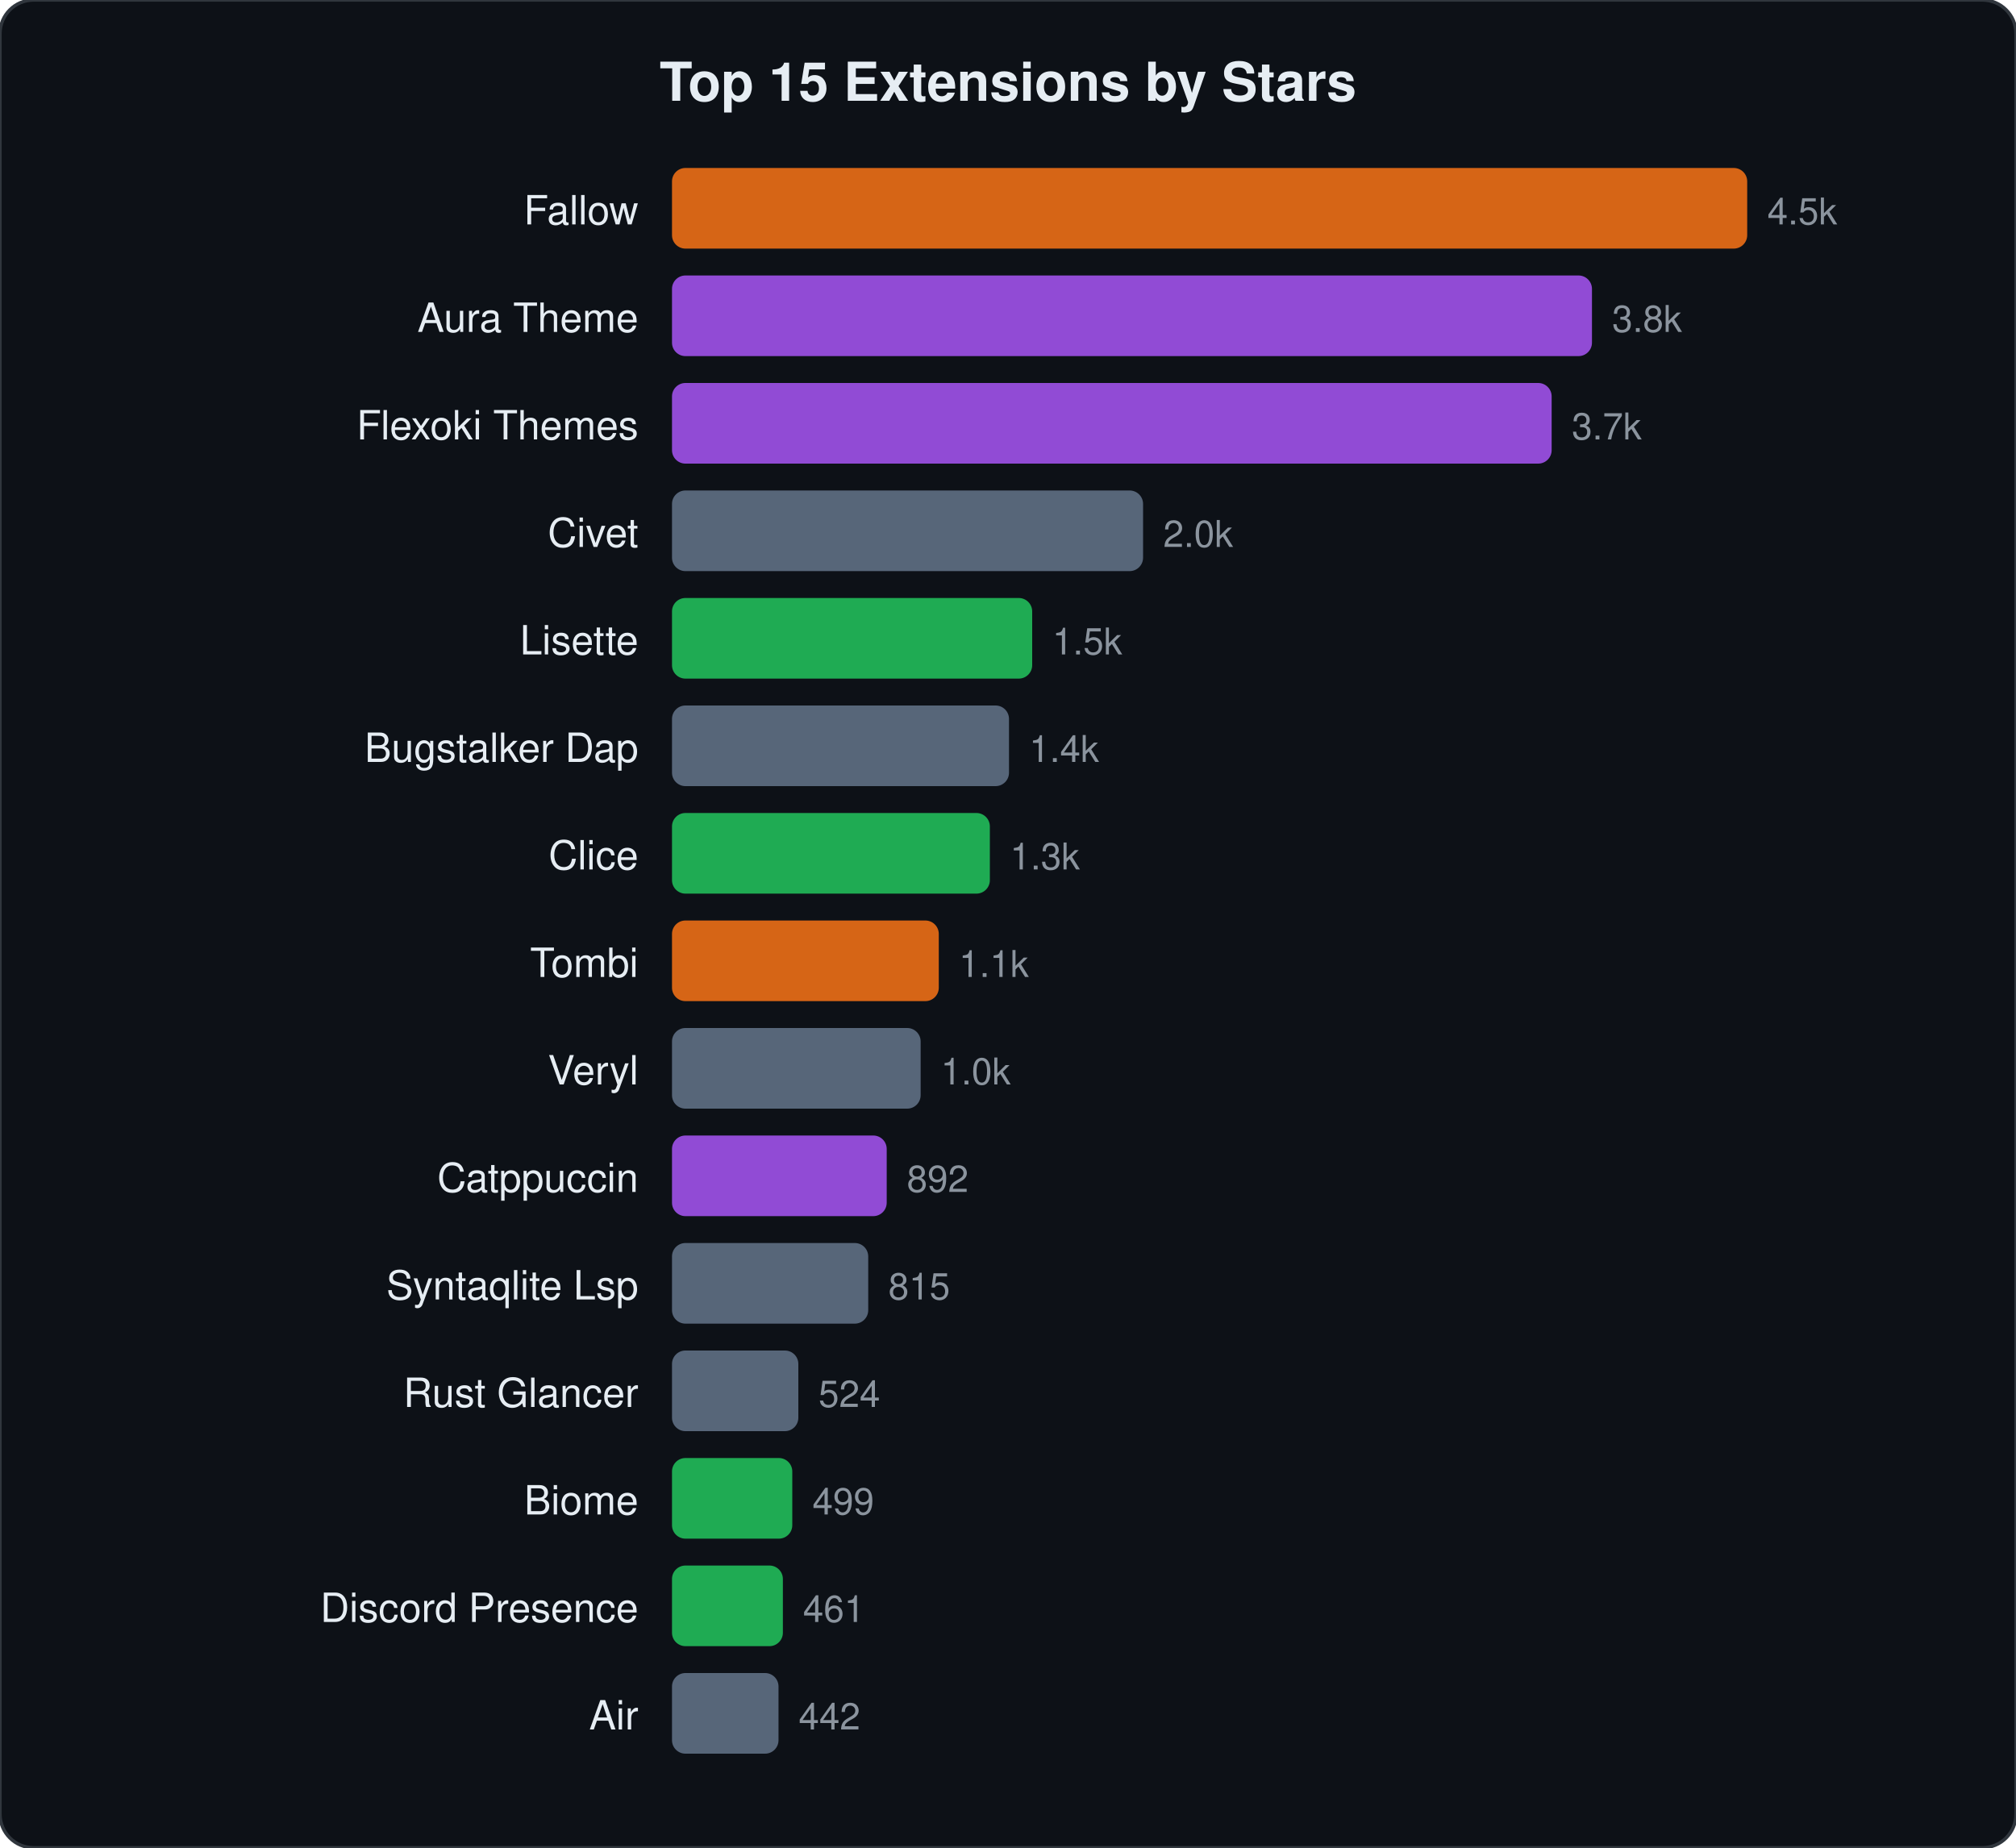
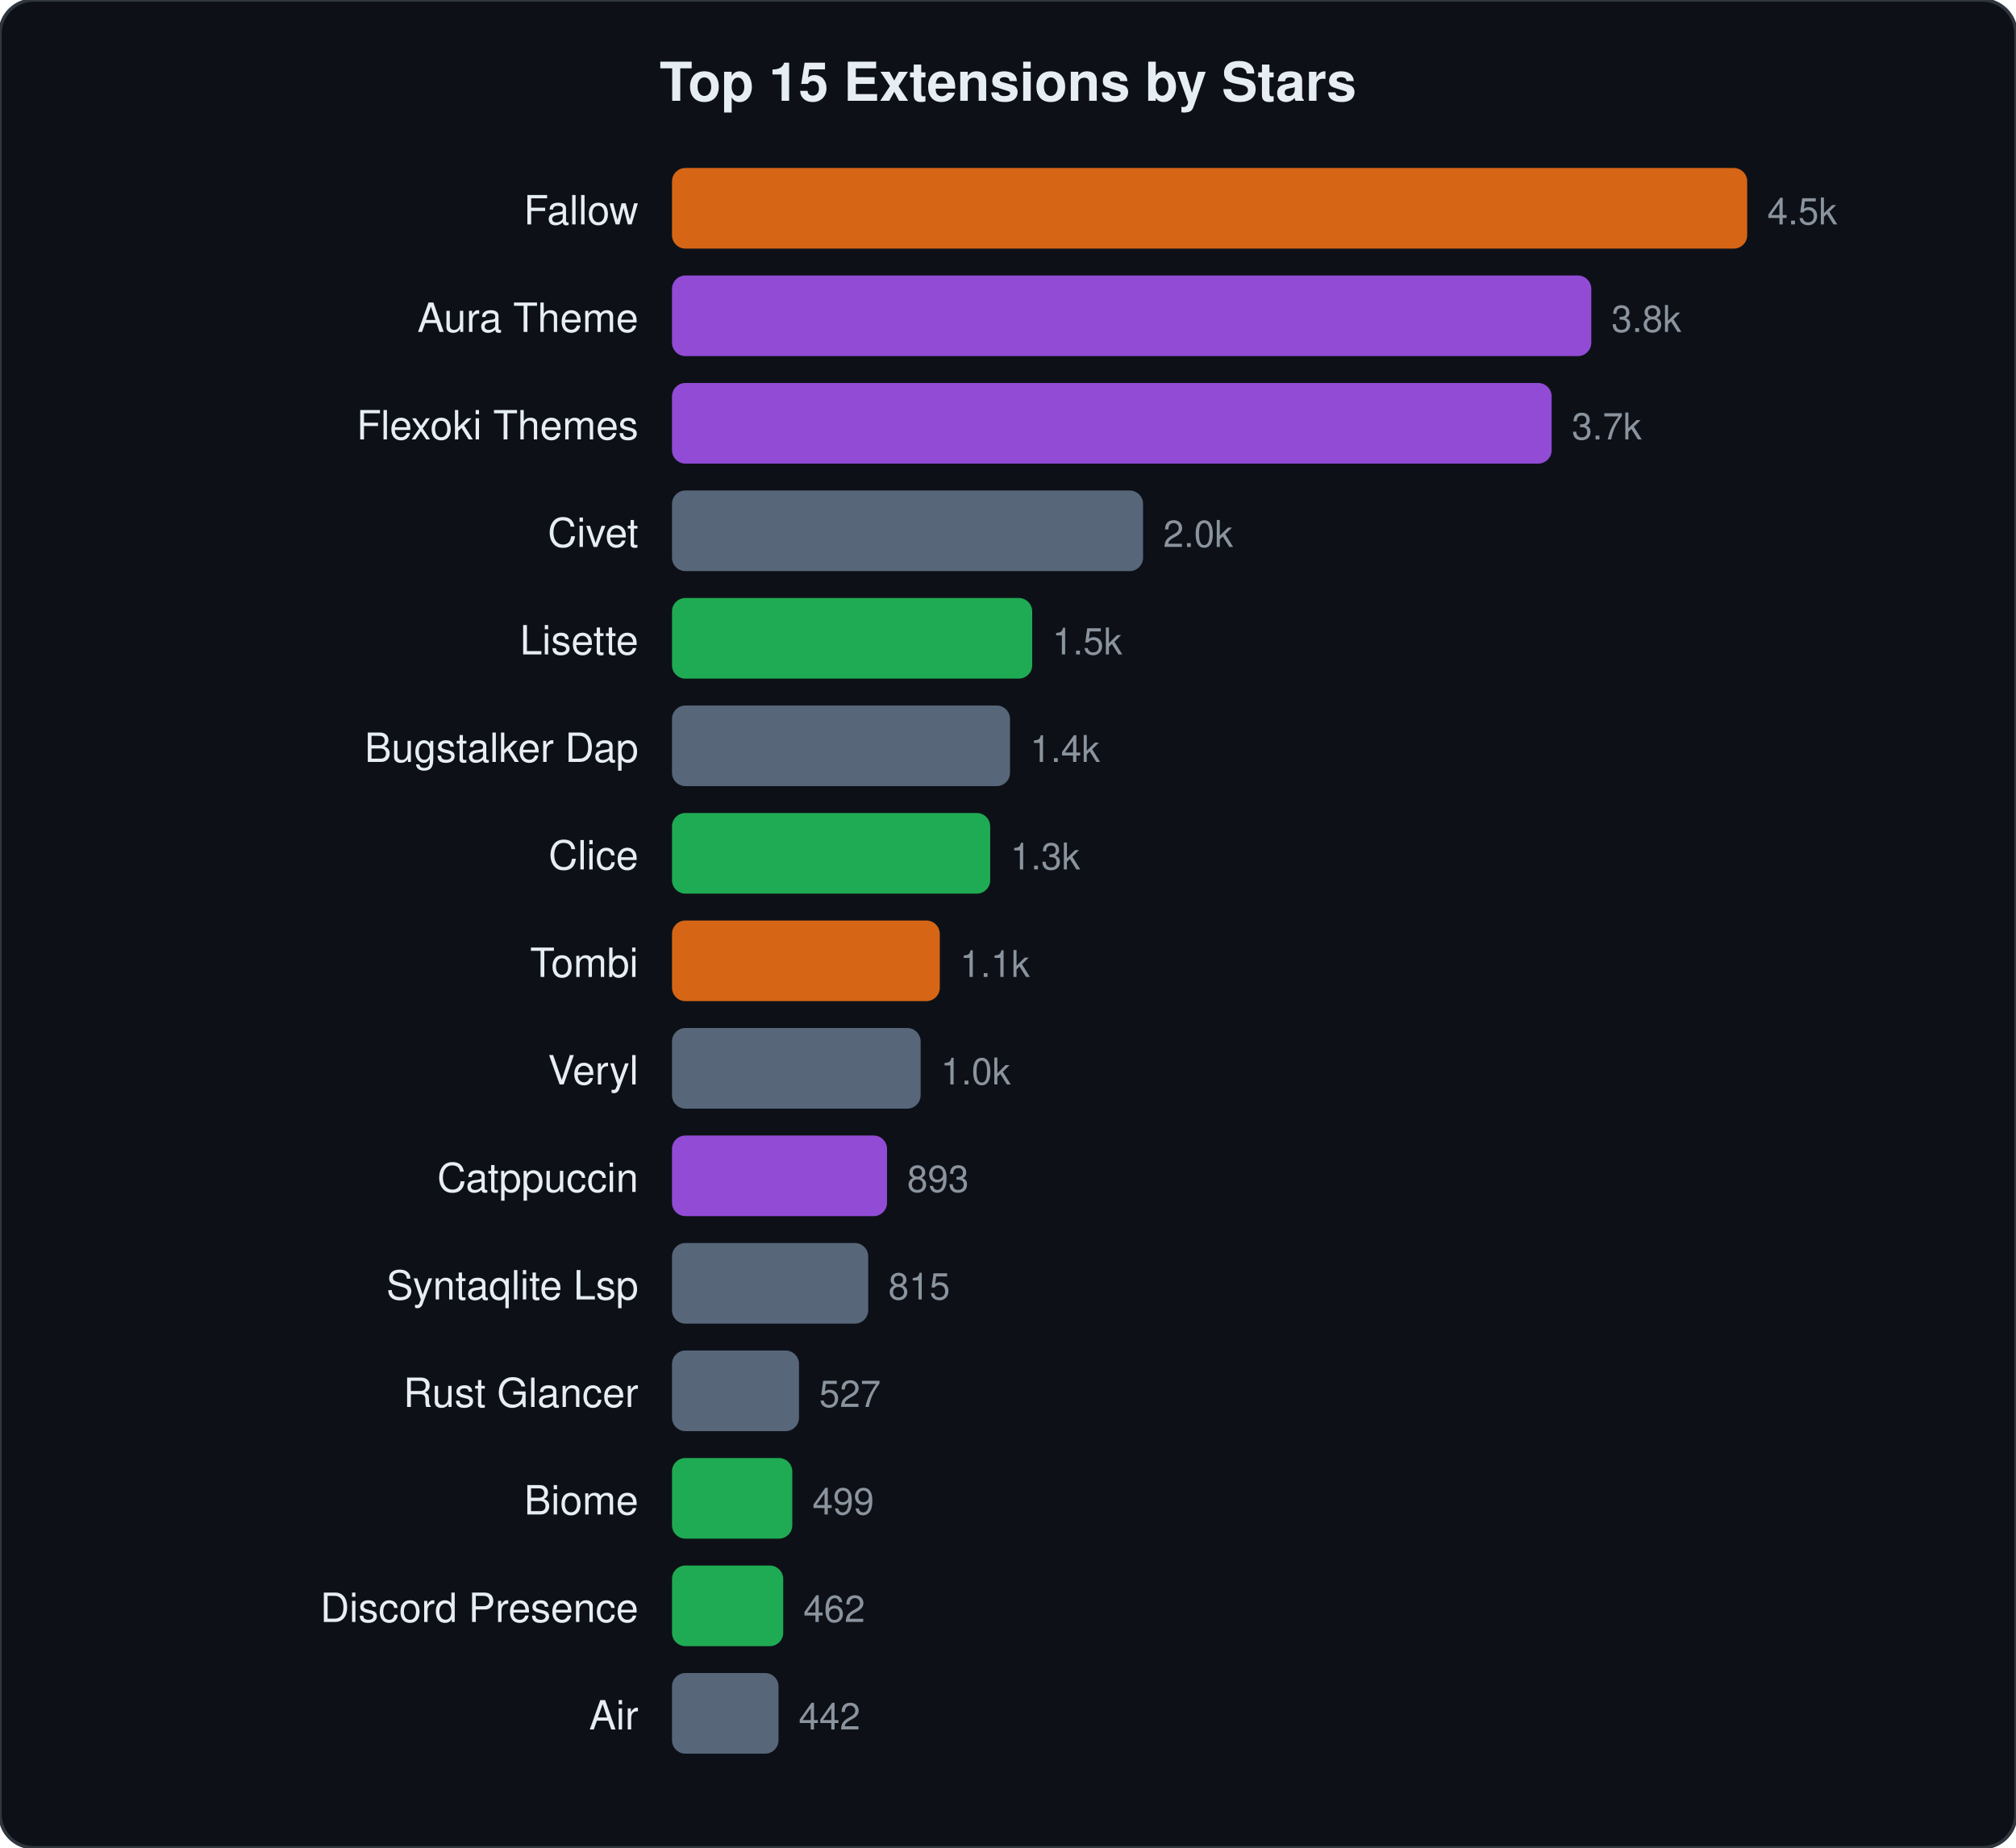
<svg xmlns="http://www.w3.org/2000/svg" viewBox="0 0 600 550" width="600" height="550">
  <style>text{font-family:-apple-system,BlinkMacSystemFont,"Segoe UI",Helvetica,Arial,sans-serif;fill:#e6edf3}.name{font-size:12px}.stars{font-size:11px;fill:#8b949e}.title{font-size:16px;font-weight:600}</style>
  <rect width="600" height="550" rx="10" fill="#0d1117" stroke="#30363d" stroke-width="1" />
  <text x="300" y="30" text-anchor="middle" class="title">Top 15 Extensions by Stars</text>
  <text x="190" y="66.8" text-anchor="end" class="name">Fallow</text>
  <rect x="200" y="50.0" width="320.0" height="24" rx="4" fill="#f97316" opacity="0.85" />
  <text x="526.0" y="66.8" class="stars">4.5k</text>
  <text x="190" y="98.8" text-anchor="end" class="name">Aura Theme</text>
-   <rect x="200" y="82.0" width="273.8" height="24" rx="4" fill="#a855f7" opacity="0.85" />
-   <text x="479.8" y="98.8" class="stars">3.8k</text>
+   <rect x="200" y="82.0" width="273.6" height="24" rx="4" fill="#a855f7" opacity="0.85" />
+   <text x="479.6" y="98.8" class="stars">3.8k</text>
  <text x="190" y="130.8" text-anchor="end" class="name">Flexoki Themes</text>
  <rect x="200" y="114.0" width="261.8" height="24" rx="4" fill="#a855f7" opacity="0.85" />
  <text x="467.8" y="130.8" class="stars">3.7k</text>
  <text x="190" y="162.8" text-anchor="end" class="name">Civet</text>
  <rect x="200" y="146.0" width="140.2" height="24" rx="4" fill="#64748b" opacity="0.85" />
  <text x="346.2" y="162.8" class="stars">2.0k</text>
  <text x="190" y="194.8" text-anchor="end" class="name">Lisette</text>
  <rect x="200" y="178.0" width="107.2" height="24" rx="4" fill="#22c55e" opacity="0.85" />
  <text x="313.2" y="194.8" class="stars">1.5k</text>
  <text x="190" y="226.8" text-anchor="end" class="name">Bugstalker Dap</text>
-   <rect x="200" y="210.0" width="100.3" height="24" rx="4" fill="#64748b" opacity="0.85" />
-   <text x="306.3" y="226.8" class="stars">1.4k</text>
+   <rect x="200" y="210.0" width="100.6" height="24" rx="4" fill="#64748b" opacity="0.85" />
+   <text x="306.6" y="226.8" class="stars">1.4k</text>
  <text x="190" y="258.8" text-anchor="end" class="name">Clice</text>
-   <rect x="200" y="242.0" width="94.6" height="24" rx="4" fill="#22c55e" opacity="0.85" />
-   <text x="300.6" y="258.8" class="stars">1.3k</text>
+   <rect x="200" y="242.0" width="94.7" height="24" rx="4" fill="#22c55e" opacity="0.85" />
+   <text x="300.7" y="258.8" class="stars">1.3k</text>
  <text x="190" y="290.8" text-anchor="end" class="name">Tombi</text>
-   <rect x="200" y="274.0" width="79.4" height="24" rx="4" fill="#f97316" opacity="0.85" />
-   <text x="285.4" y="290.8" class="stars">1.1k</text>
+   <rect x="200" y="274.0" width="79.7" height="24" rx="4" fill="#f97316" opacity="0.85" />
+   <text x="285.7" y="290.8" class="stars">1.1k</text>
  <text x="190" y="322.8" text-anchor="end" class="name">Veryl</text>
  <rect x="200" y="306.0" width="74.0" height="24" rx="4" fill="#64748b" opacity="0.85" />
  <text x="280.0" y="322.8" class="stars">1.0k</text>
  <text x="190" y="354.8" text-anchor="end" class="name">Catppuccin</text>
-   <rect x="200" y="338.0" width="63.9" height="24" rx="4" fill="#a855f7" opacity="0.85" />
-   <text x="269.9" y="354.8" class="stars">892</text>
+   <rect x="200" y="338.0" width="64.0" height="24" rx="4" fill="#a855f7" opacity="0.85" />
+   <text x="270.0" y="354.8" class="stars">893</text>
  <text x="190" y="386.8" text-anchor="end" class="name">Syntaqlite Lsp</text>
  <rect x="200" y="370.0" width="58.4" height="24" rx="4" fill="#64748b" opacity="0.85" />
  <text x="264.4" y="386.8" class="stars">815</text>
  <text x="190" y="418.8" text-anchor="end" class="name">Rust Glancer</text>
-   <rect x="200" y="402.0" width="37.6" height="24" rx="4" fill="#64748b" opacity="0.85" />
-   <text x="243.6" y="418.8" class="stars">524</text>
+   <rect x="200" y="402.0" width="37.8" height="24" rx="4" fill="#64748b" opacity="0.85" />
+   <text x="243.8" y="418.8" class="stars">527</text>
  <text x="190" y="450.8" text-anchor="end" class="name">Biome</text>
  <rect x="200" y="434.0" width="35.8" height="24" rx="4" fill="#22c55e" opacity="0.85" />
  <text x="241.8" y="450.8" class="stars">499</text>
  <text x="190" y="482.8" text-anchor="end" class="name">Discord Presence</text>
-   <rect x="200" y="466.0" width="33.0" height="24" rx="4" fill="#22c55e" opacity="0.85" />
-   <text x="239.0" y="482.8" class="stars">461</text>
+   <rect x="200" y="466.0" width="33.1" height="24" rx="4" fill="#22c55e" opacity="0.85" />
+   <text x="239.1" y="482.8" class="stars">462</text>
  <text x="190" y="514.8" text-anchor="end" class="name">Air</text>
  <rect x="200" y="498.0" width="31.7" height="24" rx="4" fill="#64748b" opacity="0.85" />
  <text x="237.7" y="514.8" class="stars">442</text>
</svg>
